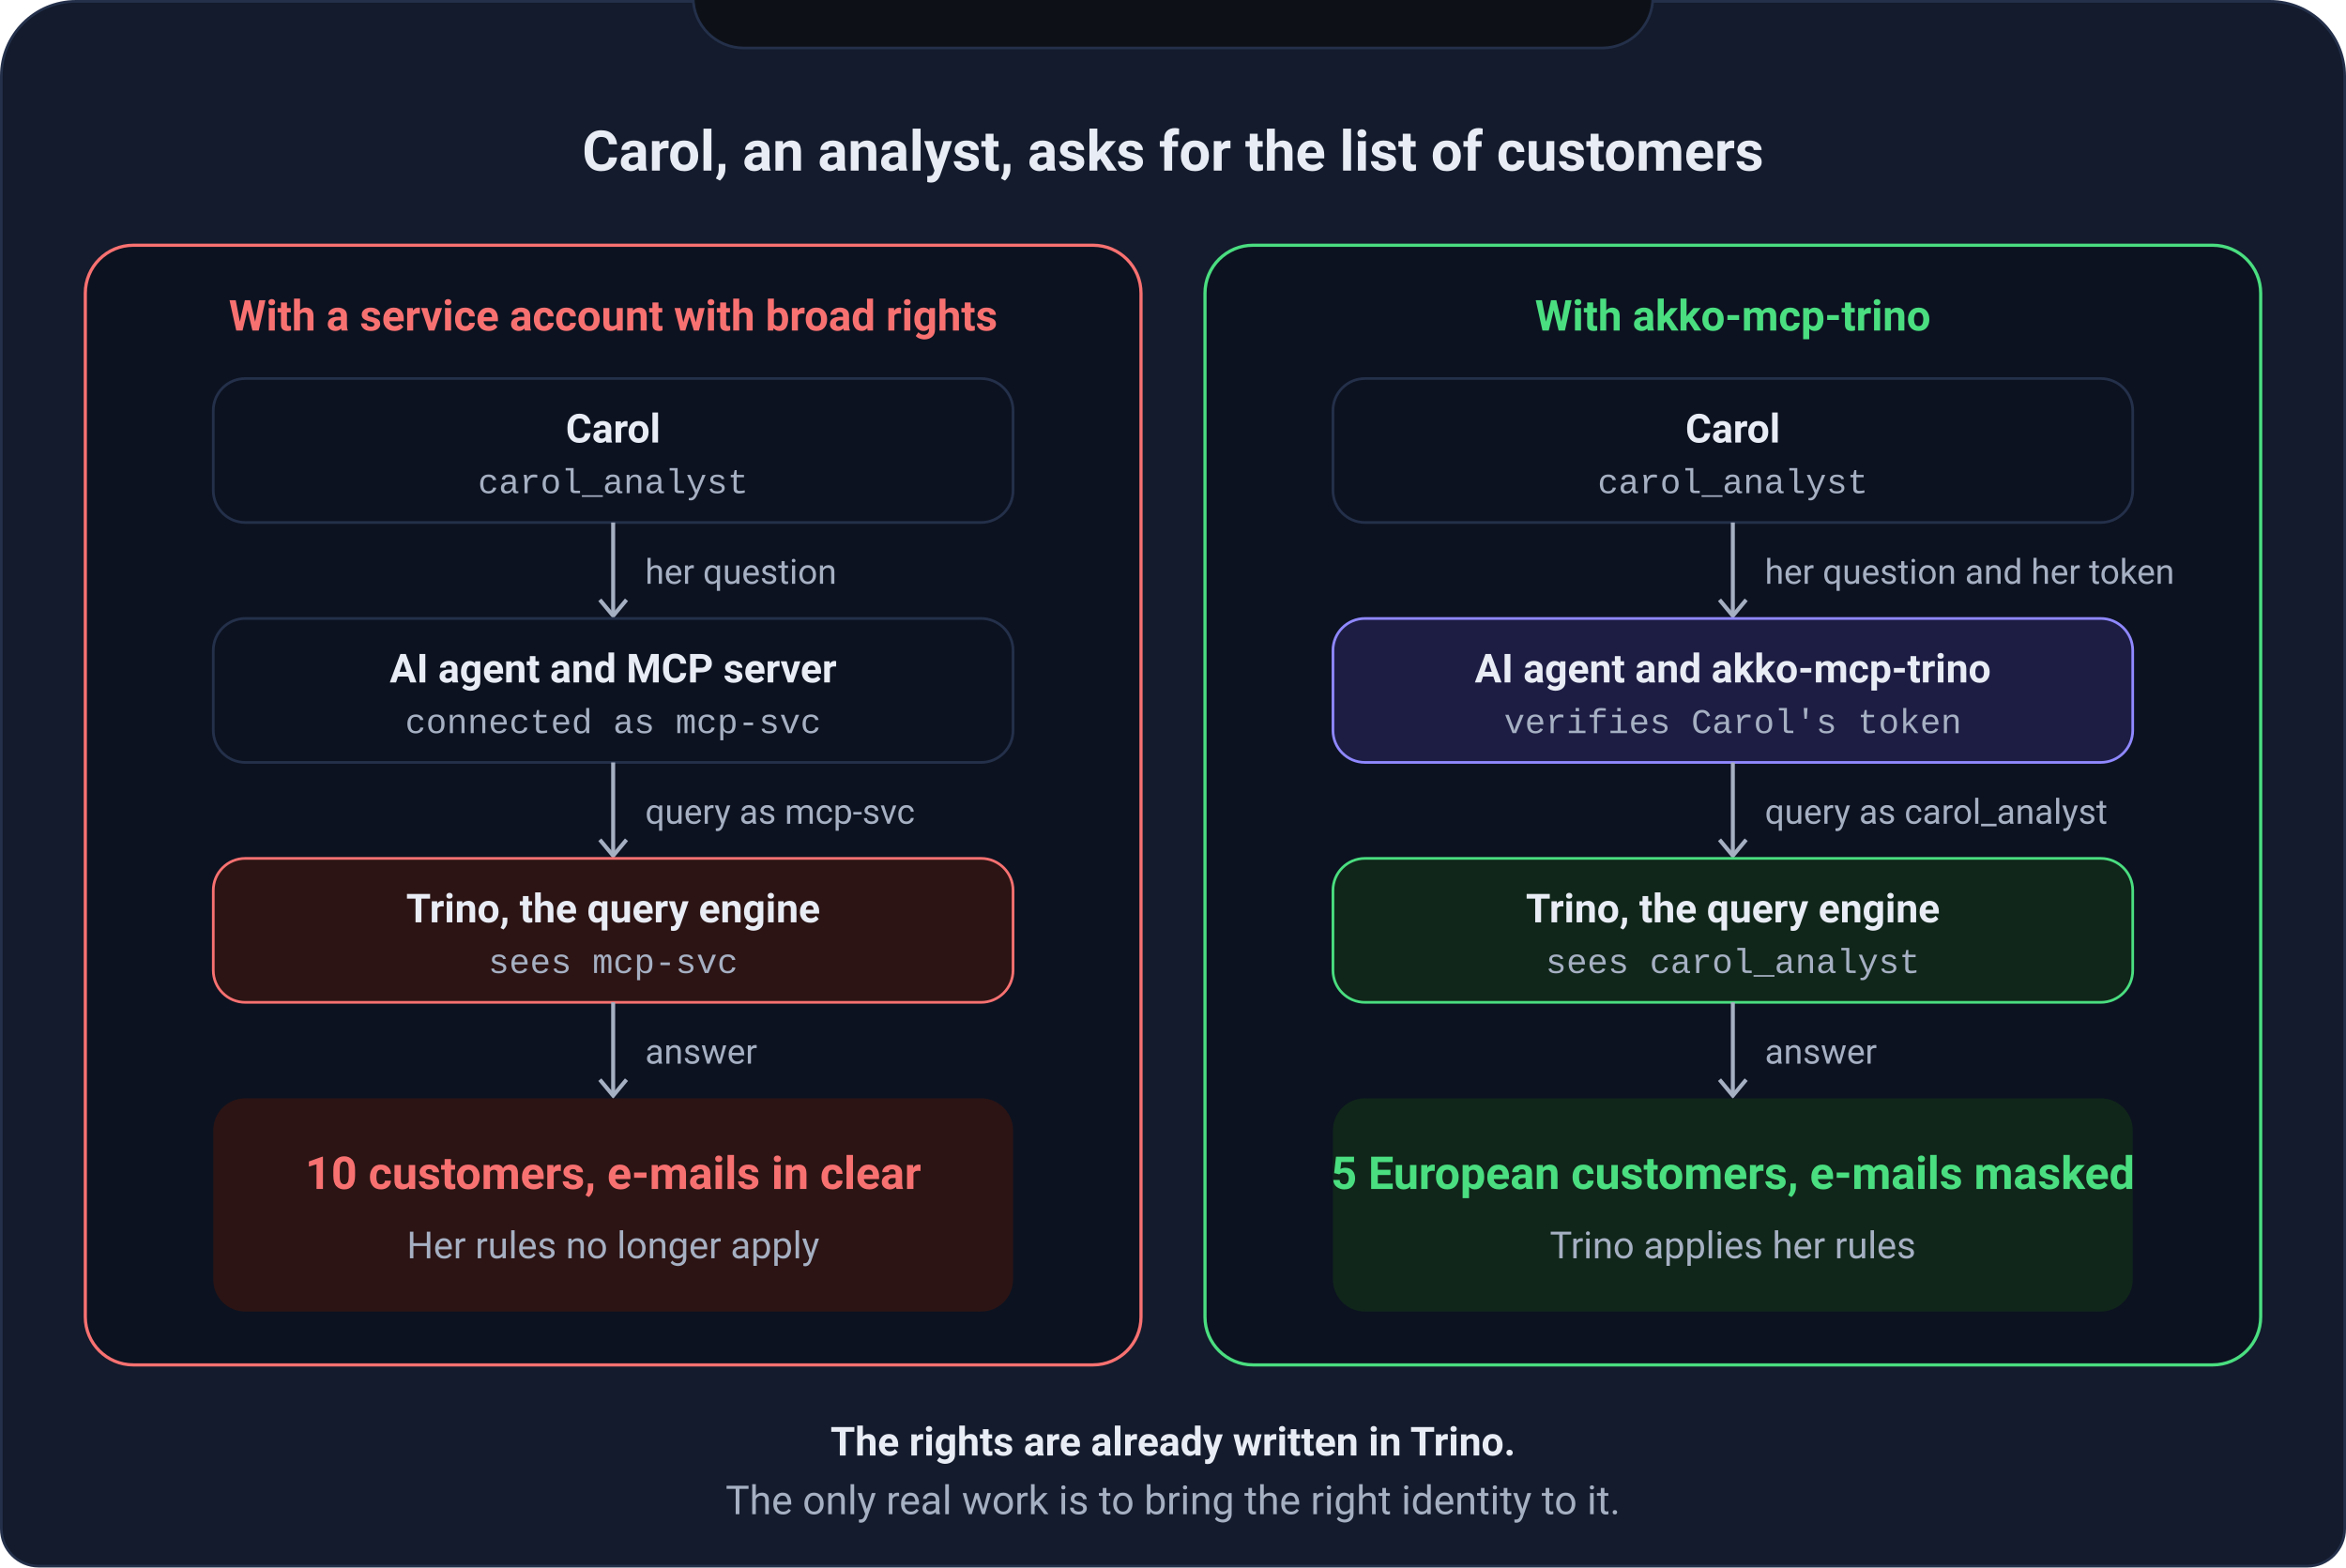
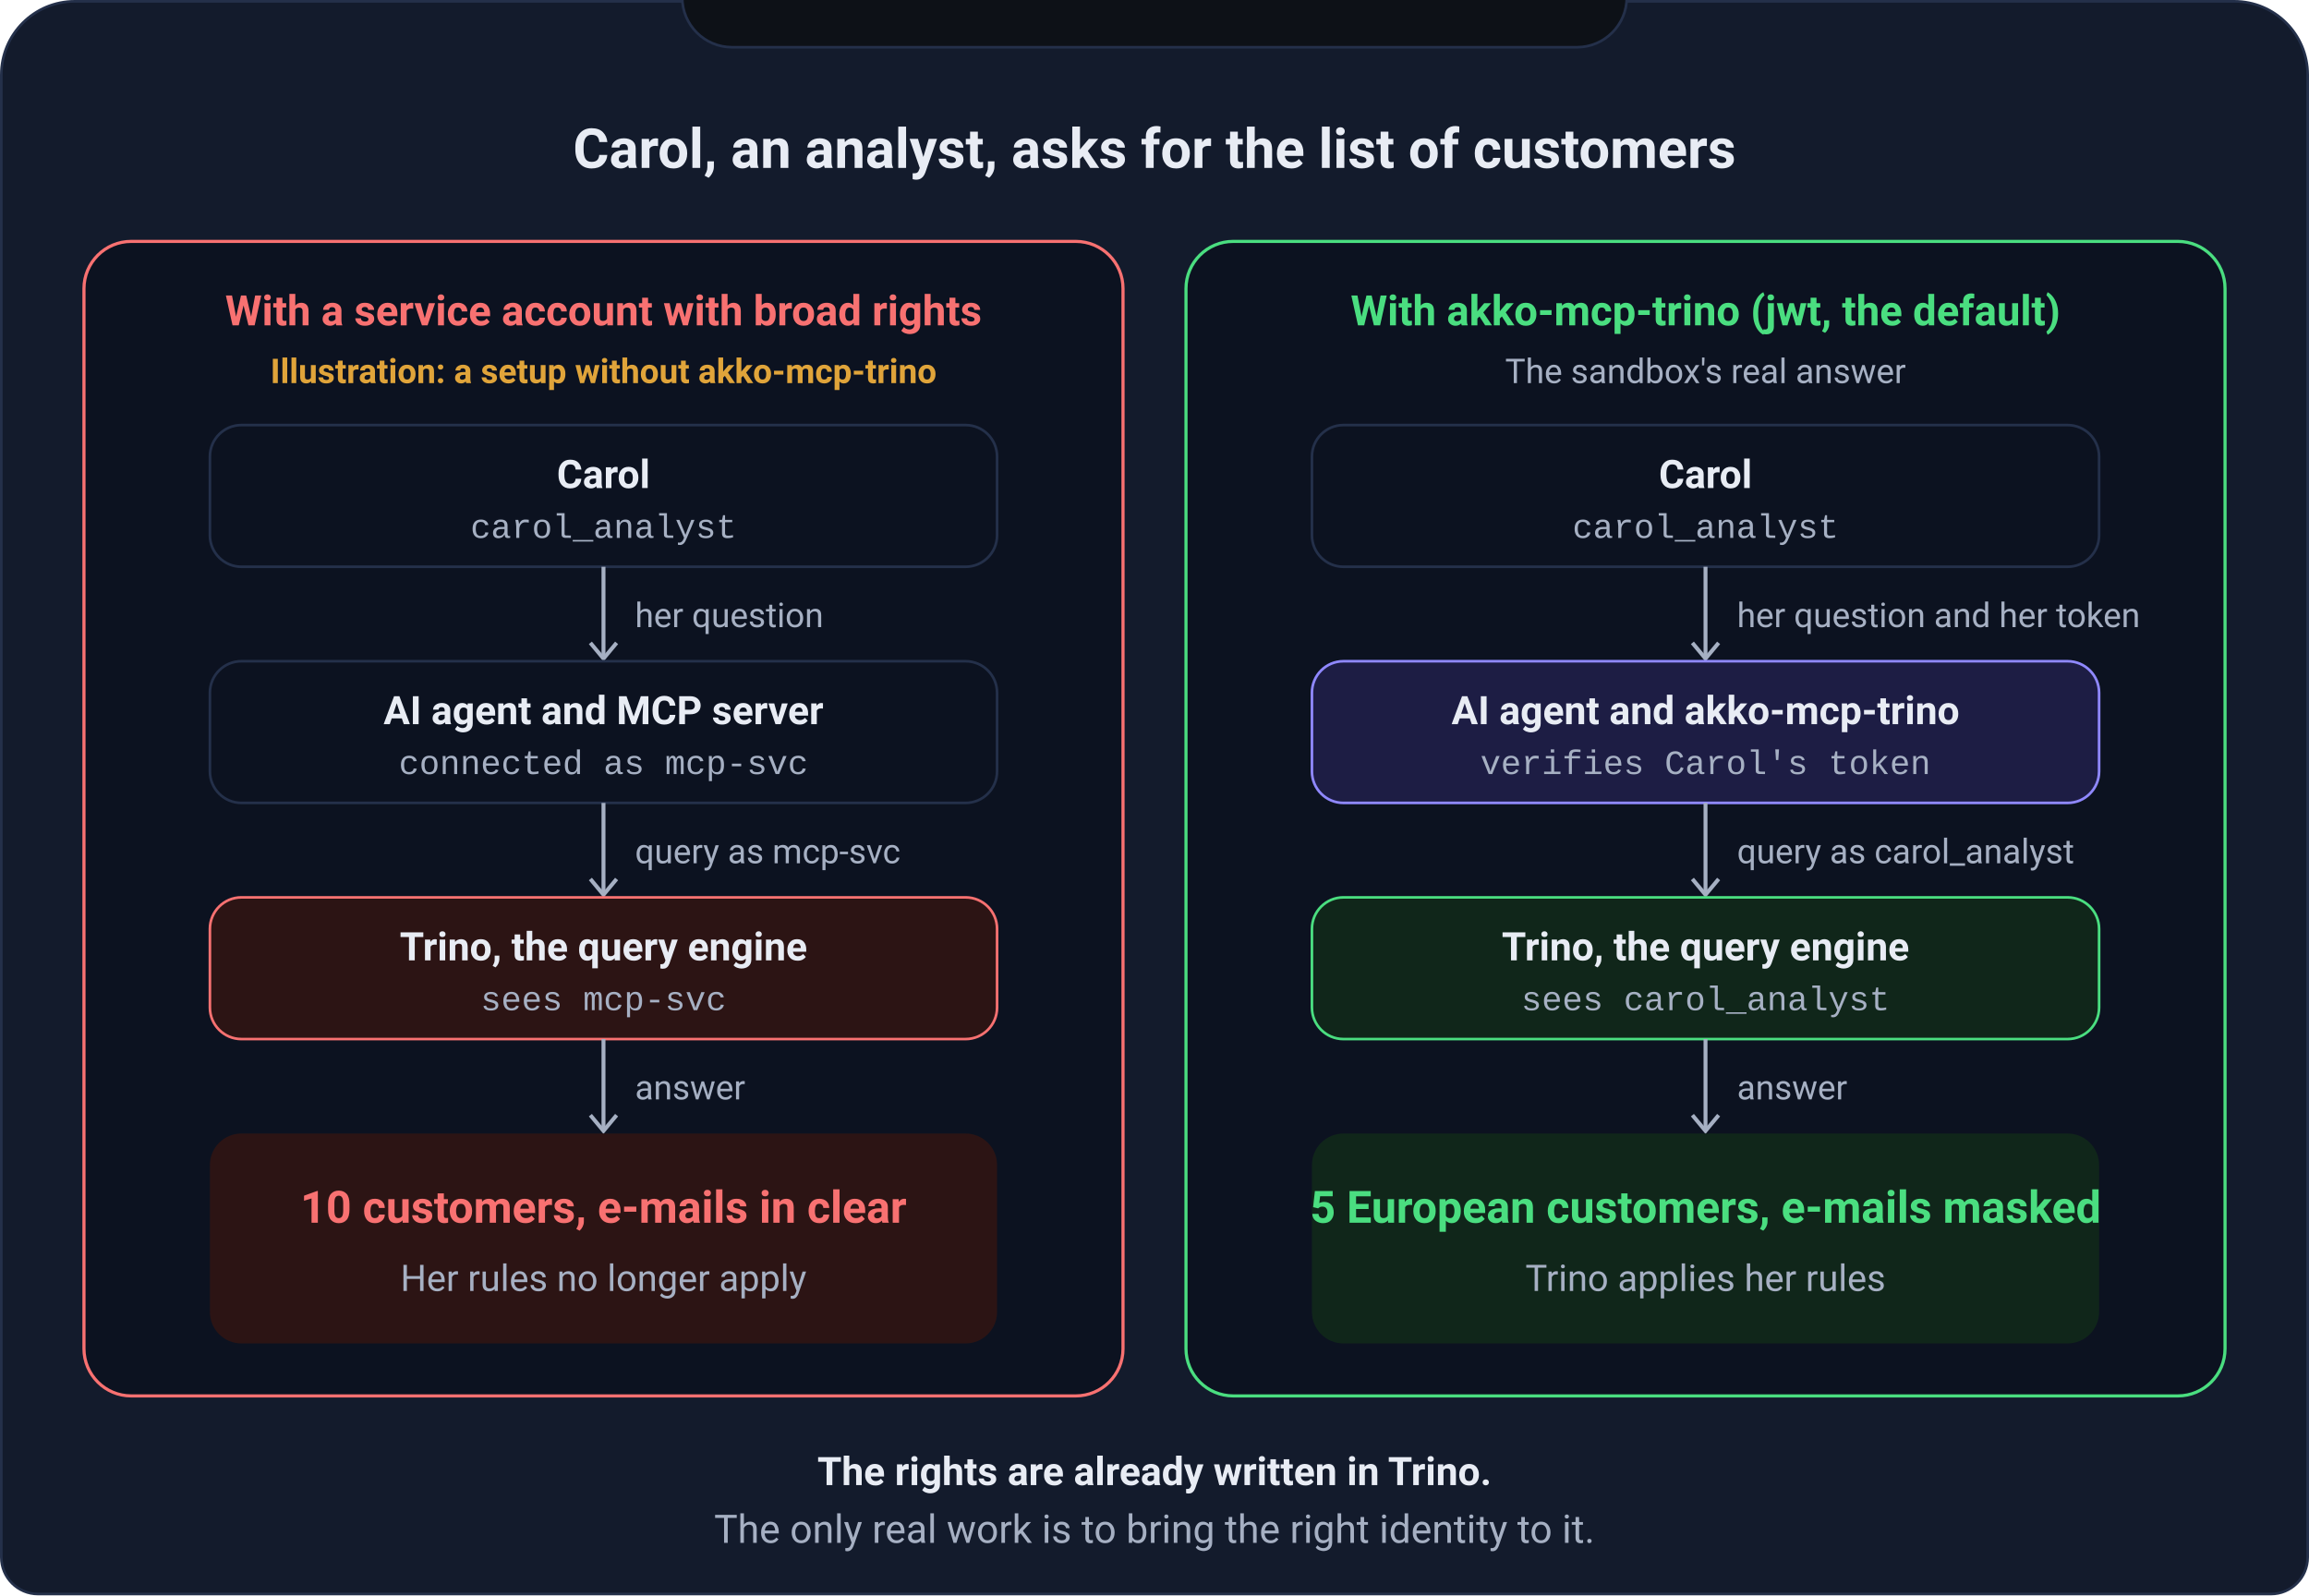
- <svg xmlns="http://www.w3.org/2000/svg" width="880" height="588" viewBox="0 0 880 588" role="img" aria-labelledby="t d">
+ <svg xmlns="http://www.w3.org/2000/svg" width="880" height="608" viewBox="0 0 880 608" role="img" aria-labelledby="t d">
  <style>
text{font-family:system-ui, -apple-system, 'Segoe UI', Roboto, 'Helvetica Neue', Arial, 'Noto Sans', 'DejaVu Sans', sans-serif;fill:#e8ecf4}
.m{font-family:ui-monospace, SFMono-Regular, 'SF Mono', Menlo, Consolas, 'Liberation Mono', 'DejaVu Sans Mono', monospace}
.mu{fill:#a6b0c3} .fa{fill:#7a859b} .ac{fill:#8f88ff} .am{fill:#e0a43a}
.ok{fill:#4ade80} .no{fill:#f87171} .b{font-weight:600} .bb{font-weight:700}
.ln{fill:none;stroke:#a6b0c3;stroke-width:1.5} .dash{stroke-dasharray:4 4}
.grid{stroke:#24304a;stroke-width:1}
</style>
-   <path d="M28.5 0.5H851.5A28 28 0 0 1 879.5 28.5V573.5A14 14 0 0 1 865.5 587.5H14.5A14 14 0 0 1 0.5 573.5V28.5A28 28 0 0 1 28.5 0.5Z" fill="#131b2c" stroke="#24304a" />
+   <path d="M28.5 0.5H851.5A28 28 0 0 1 879.5 28.5V593.5A14 14 0 0 1 865.5 607.5H14.5A14 14 0 0 1 0.5 593.5V28.5A28 28 0 0 1 28.5 0.5Z" fill="#131b2c" stroke="#24304a" />
  <rect x="260" y="-20" width="360" height="38" rx="19" fill="#0d1117" stroke="#24304a" />
  <text x="440.0" y="64" font-size="21" text-anchor="middle" class="bb" xml:space="preserve">Carol, an analyst, asks for the list of customers</text>
-   <rect x="32" y="92" width="396" height="420" rx="18" fill="#0c1220" stroke="#f87171" stroke-width="1.2" />
+   <rect x="32" y="92" width="396" height="440" rx="18" fill="#0c1220" stroke="#f87171" stroke-width="1.2" />
  <text x="230.0" y="124" font-size="16" text-anchor="middle" class="bb no" xml:space="preserve">With a service account with broad rights</text>
-   <rect x="80.0" y="142" width="300" height="54" rx="12" fill="#0c1220" stroke="#24304a" stroke-width="1" />
-   <text x="230.0" y="166.0" font-size="15" text-anchor="middle" class="b" xml:space="preserve">Carol</text>
-   <text x="230.0" y="185.0" font-size="13" text-anchor="middle" class="m mu" xml:space="preserve">carol_analyst</text>
-   <path class="ln" d="M230.0 196V231" />
-   <path class="ln" d="M225.0 225L230.0 231L235.0 225" />
-   <text x="242.0" y="219" font-size="13" class="mu" xml:space="preserve">her question</text>
-   <rect x="80.0" y="232" width="300" height="54" rx="12" fill="#0c1220" stroke="#24304a" stroke-width="1" />
-   <text x="230.0" y="256.0" font-size="15" text-anchor="middle" class="b" xml:space="preserve">AI agent and MCP server</text>
-   <text x="230.0" y="275.0" font-size="13" text-anchor="middle" class="m mu" xml:space="preserve">connected as mcp-svc</text>
-   <path class="ln" d="M230.0 286V321" />
-   <path class="ln" d="M225.0 315L230.0 321L235.0 315" />
-   <text x="242.0" y="309" font-size="13" class="mu" xml:space="preserve">query as mcp-svc</text>
-   <rect x="80.0" y="322" width="300" height="54" rx="12" fill="#2c1414" stroke="#f87171" stroke-width="1" />
-   <text x="230.0" y="346.0" font-size="15" text-anchor="middle" class="b" xml:space="preserve">Trino, the query engine</text>
-   <text x="230.0" y="365.0" font-size="13" text-anchor="middle" class="m mu" xml:space="preserve">sees mcp-svc</text>
-   <path class="ln" d="M230.0 376V411" />
-   <path class="ln" d="M225.0 405L230.0 411L235.0 405" />
-   <text x="242.0" y="399" font-size="13" class="mu" xml:space="preserve">answer</text>
-   <rect x="80.0" y="412" width="300" height="80" rx="12" fill="#2c1414" />
-   <text x="230.0" y="446" font-size="17" text-anchor="middle" class="bb no" xml:space="preserve">10 customers, e-mails in clear</text>
-   <text x="230.0" y="472" font-size="14" text-anchor="middle" class="mu" xml:space="preserve">Her rules no longer apply</text>
-   <rect x="452" y="92" width="396" height="420" rx="18" fill="#0c1220" stroke="#4ade80" stroke-width="1.2" />
-   <text x="650.0" y="124" font-size="16" text-anchor="middle" class="bb ok" xml:space="preserve">With akko-mcp-trino</text>
-   <rect x="500.0" y="142" width="300" height="54" rx="12" fill="#0c1220" stroke="#24304a" stroke-width="1" />
-   <text x="650.0" y="166.0" font-size="15" text-anchor="middle" class="b" xml:space="preserve">Carol</text>
-   <text x="650.0" y="185.0" font-size="13" text-anchor="middle" class="m mu" xml:space="preserve">carol_analyst</text>
-   <path class="ln" d="M650.0 196V231" />
-   <path class="ln" d="M645.0 225L650.0 231L655.0 225" />
-   <text x="662.0" y="219" font-size="13" class="mu" xml:space="preserve">her question and her token</text>
-   <rect x="500.0" y="232" width="300" height="54" rx="12" fill="#1d1d44" stroke="#8f88ff" stroke-width="1" />
-   <text x="650.0" y="256.0" font-size="15" text-anchor="middle" class="b" xml:space="preserve">AI agent and akko-mcp-trino</text>
-   <text x="650.0" y="275.0" font-size="13" text-anchor="middle" class="m mu" xml:space="preserve">verifies Carol's token</text>
-   <path class="ln" d="M650.0 286V321" />
-   <path class="ln" d="M645.0 315L650.0 321L655.0 315" />
-   <text x="662.0" y="309" font-size="13" class="mu" xml:space="preserve">query as carol_analyst</text>
-   <rect x="500.0" y="322" width="300" height="54" rx="12" fill="#10261a" stroke="#4ade80" stroke-width="1" />
-   <text x="650.0" y="346.0" font-size="15" text-anchor="middle" class="b" xml:space="preserve">Trino, the query engine</text>
-   <text x="650.0" y="365.0" font-size="13" text-anchor="middle" class="m mu" xml:space="preserve">sees carol_analyst</text>
-   <path class="ln" d="M650.0 376V411" />
-   <path class="ln" d="M645.0 405L650.0 411L655.0 405" />
-   <text x="662.0" y="399" font-size="13" class="mu" xml:space="preserve">answer</text>
-   <rect x="500.0" y="412" width="300" height="80" rx="12" fill="#10261a" />
-   <text x="650.0" y="446" font-size="17" text-anchor="middle" class="bb ok" xml:space="preserve">5 European customers, e-mails masked</text>
-   <text x="650.0" y="472" font-size="14" text-anchor="middle" class="mu" xml:space="preserve">Trino applies her rules</text>
-   <text x="440.0" y="546" font-size="15" text-anchor="middle" class="b" xml:space="preserve">The rights are already written in Trino.</text>
-   <text x="440.0" y="568" font-size="15" text-anchor="middle" class="mu" xml:space="preserve">The only real work is to bring the right identity to it.</text>
+   <text x="230.0" y="146" font-size="13" text-anchor="middle" class="am b" xml:space="preserve">Illustration: a setup without akko-mcp-trino</text>
+   <rect x="80.0" y="162" width="300" height="54" rx="12" fill="#0c1220" stroke="#24304a" stroke-width="1" />
+   <text x="230.0" y="186.0" font-size="15" text-anchor="middle" class="b" xml:space="preserve">Carol</text>
+   <text x="230.0" y="205.0" font-size="13" text-anchor="middle" class="m mu" xml:space="preserve">carol_analyst</text>
+   <path class="ln" d="M230.0 216V251" />
+   <path class="ln" d="M225.0 245L230.0 251L235.0 245" />
+   <text x="242.0" y="239" font-size="13" class="mu" xml:space="preserve">her question</text>
+   <rect x="80.0" y="252" width="300" height="54" rx="12" fill="#0c1220" stroke="#24304a" stroke-width="1" />
+   <text x="230.0" y="276.0" font-size="15" text-anchor="middle" class="b" xml:space="preserve">AI agent and MCP server</text>
+   <text x="230.0" y="295.0" font-size="13" text-anchor="middle" class="m mu" xml:space="preserve">connected as mcp-svc</text>
+   <path class="ln" d="M230.0 306V341" />
+   <path class="ln" d="M225.0 335L230.0 341L235.0 335" />
+   <text x="242.0" y="329" font-size="13" class="mu" xml:space="preserve">query as mcp-svc</text>
+   <rect x="80.0" y="342" width="300" height="54" rx="12" fill="#2c1414" stroke="#f87171" stroke-width="1" />
+   <text x="230.0" y="366.0" font-size="15" text-anchor="middle" class="b" xml:space="preserve">Trino, the query engine</text>
+   <text x="230.0" y="385.0" font-size="13" text-anchor="middle" class="m mu" xml:space="preserve">sees mcp-svc</text>
+   <path class="ln" d="M230.0 396V431" />
+   <path class="ln" d="M225.0 425L230.0 431L235.0 425" />
+   <text x="242.0" y="419" font-size="13" class="mu" xml:space="preserve">answer</text>
+   <rect x="80.0" y="432" width="300" height="80" rx="12" fill="#2c1414" />
+   <text x="230.0" y="466" font-size="17" text-anchor="middle" class="bb no" xml:space="preserve">10 customers, e-mails in clear</text>
+   <text x="230.0" y="492" font-size="14" text-anchor="middle" class="mu" xml:space="preserve">Her rules no longer apply</text>
+   <rect x="452" y="92" width="396" height="440" rx="18" fill="#0c1220" stroke="#4ade80" stroke-width="1.2" />
+   <text x="650.0" y="124" font-size="16" text-anchor="middle" class="bb ok" xml:space="preserve">With akko-mcp-trino (jwt, the default)</text>
+   <text x="650.0" y="146" font-size="13" text-anchor="middle" class="mu" xml:space="preserve">The sandbox's real answer</text>
+   <rect x="500.0" y="162" width="300" height="54" rx="12" fill="#0c1220" stroke="#24304a" stroke-width="1" />
+   <text x="650.0" y="186.0" font-size="15" text-anchor="middle" class="b" xml:space="preserve">Carol</text>
+   <text x="650.0" y="205.0" font-size="13" text-anchor="middle" class="m mu" xml:space="preserve">carol_analyst</text>
+   <path class="ln" d="M650.0 216V251" />
+   <path class="ln" d="M645.0 245L650.0 251L655.0 245" />
+   <text x="662.0" y="239" font-size="13" class="mu" xml:space="preserve">her question and her token</text>
+   <rect x="500.0" y="252" width="300" height="54" rx="12" fill="#1d1d44" stroke="#8f88ff" stroke-width="1" />
+   <text x="650.0" y="276.0" font-size="15" text-anchor="middle" class="b" xml:space="preserve">AI agent and akko-mcp-trino</text>
+   <text x="650.0" y="295.0" font-size="13" text-anchor="middle" class="m mu" xml:space="preserve">verifies Carol's token</text>
+   <path class="ln" d="M650.0 306V341" />
+   <path class="ln" d="M645.0 335L650.0 341L655.0 335" />
+   <text x="662.0" y="329" font-size="13" class="mu" xml:space="preserve">query as carol_analyst</text>
+   <rect x="500.0" y="342" width="300" height="54" rx="12" fill="#10261a" stroke="#4ade80" stroke-width="1" />
+   <text x="650.0" y="366.0" font-size="15" text-anchor="middle" class="b" xml:space="preserve">Trino, the query engine</text>
+   <text x="650.0" y="385.0" font-size="13" text-anchor="middle" class="m mu" xml:space="preserve">sees carol_analyst</text>
+   <path class="ln" d="M650.0 396V431" />
+   <path class="ln" d="M645.0 425L650.0 431L655.0 425" />
+   <text x="662.0" y="419" font-size="13" class="mu" xml:space="preserve">answer</text>
+   <rect x="500.0" y="432" width="300" height="80" rx="12" fill="#10261a" />
+   <text x="650.0" y="466" font-size="17" text-anchor="middle" class="bb ok" xml:space="preserve">5 European customers, e-mails masked</text>
+   <text x="650.0" y="492" font-size="14" text-anchor="middle" class="mu" xml:space="preserve">Trino applies her rules</text>
+   <text x="440.0" y="566" font-size="15" text-anchor="middle" class="b" xml:space="preserve">The rights are already written in Trino.</text>
+   <text x="440.0" y="588" font-size="15" text-anchor="middle" class="mu" xml:space="preserve">The only real work is to bring the right identity to it.</text>
</svg>
